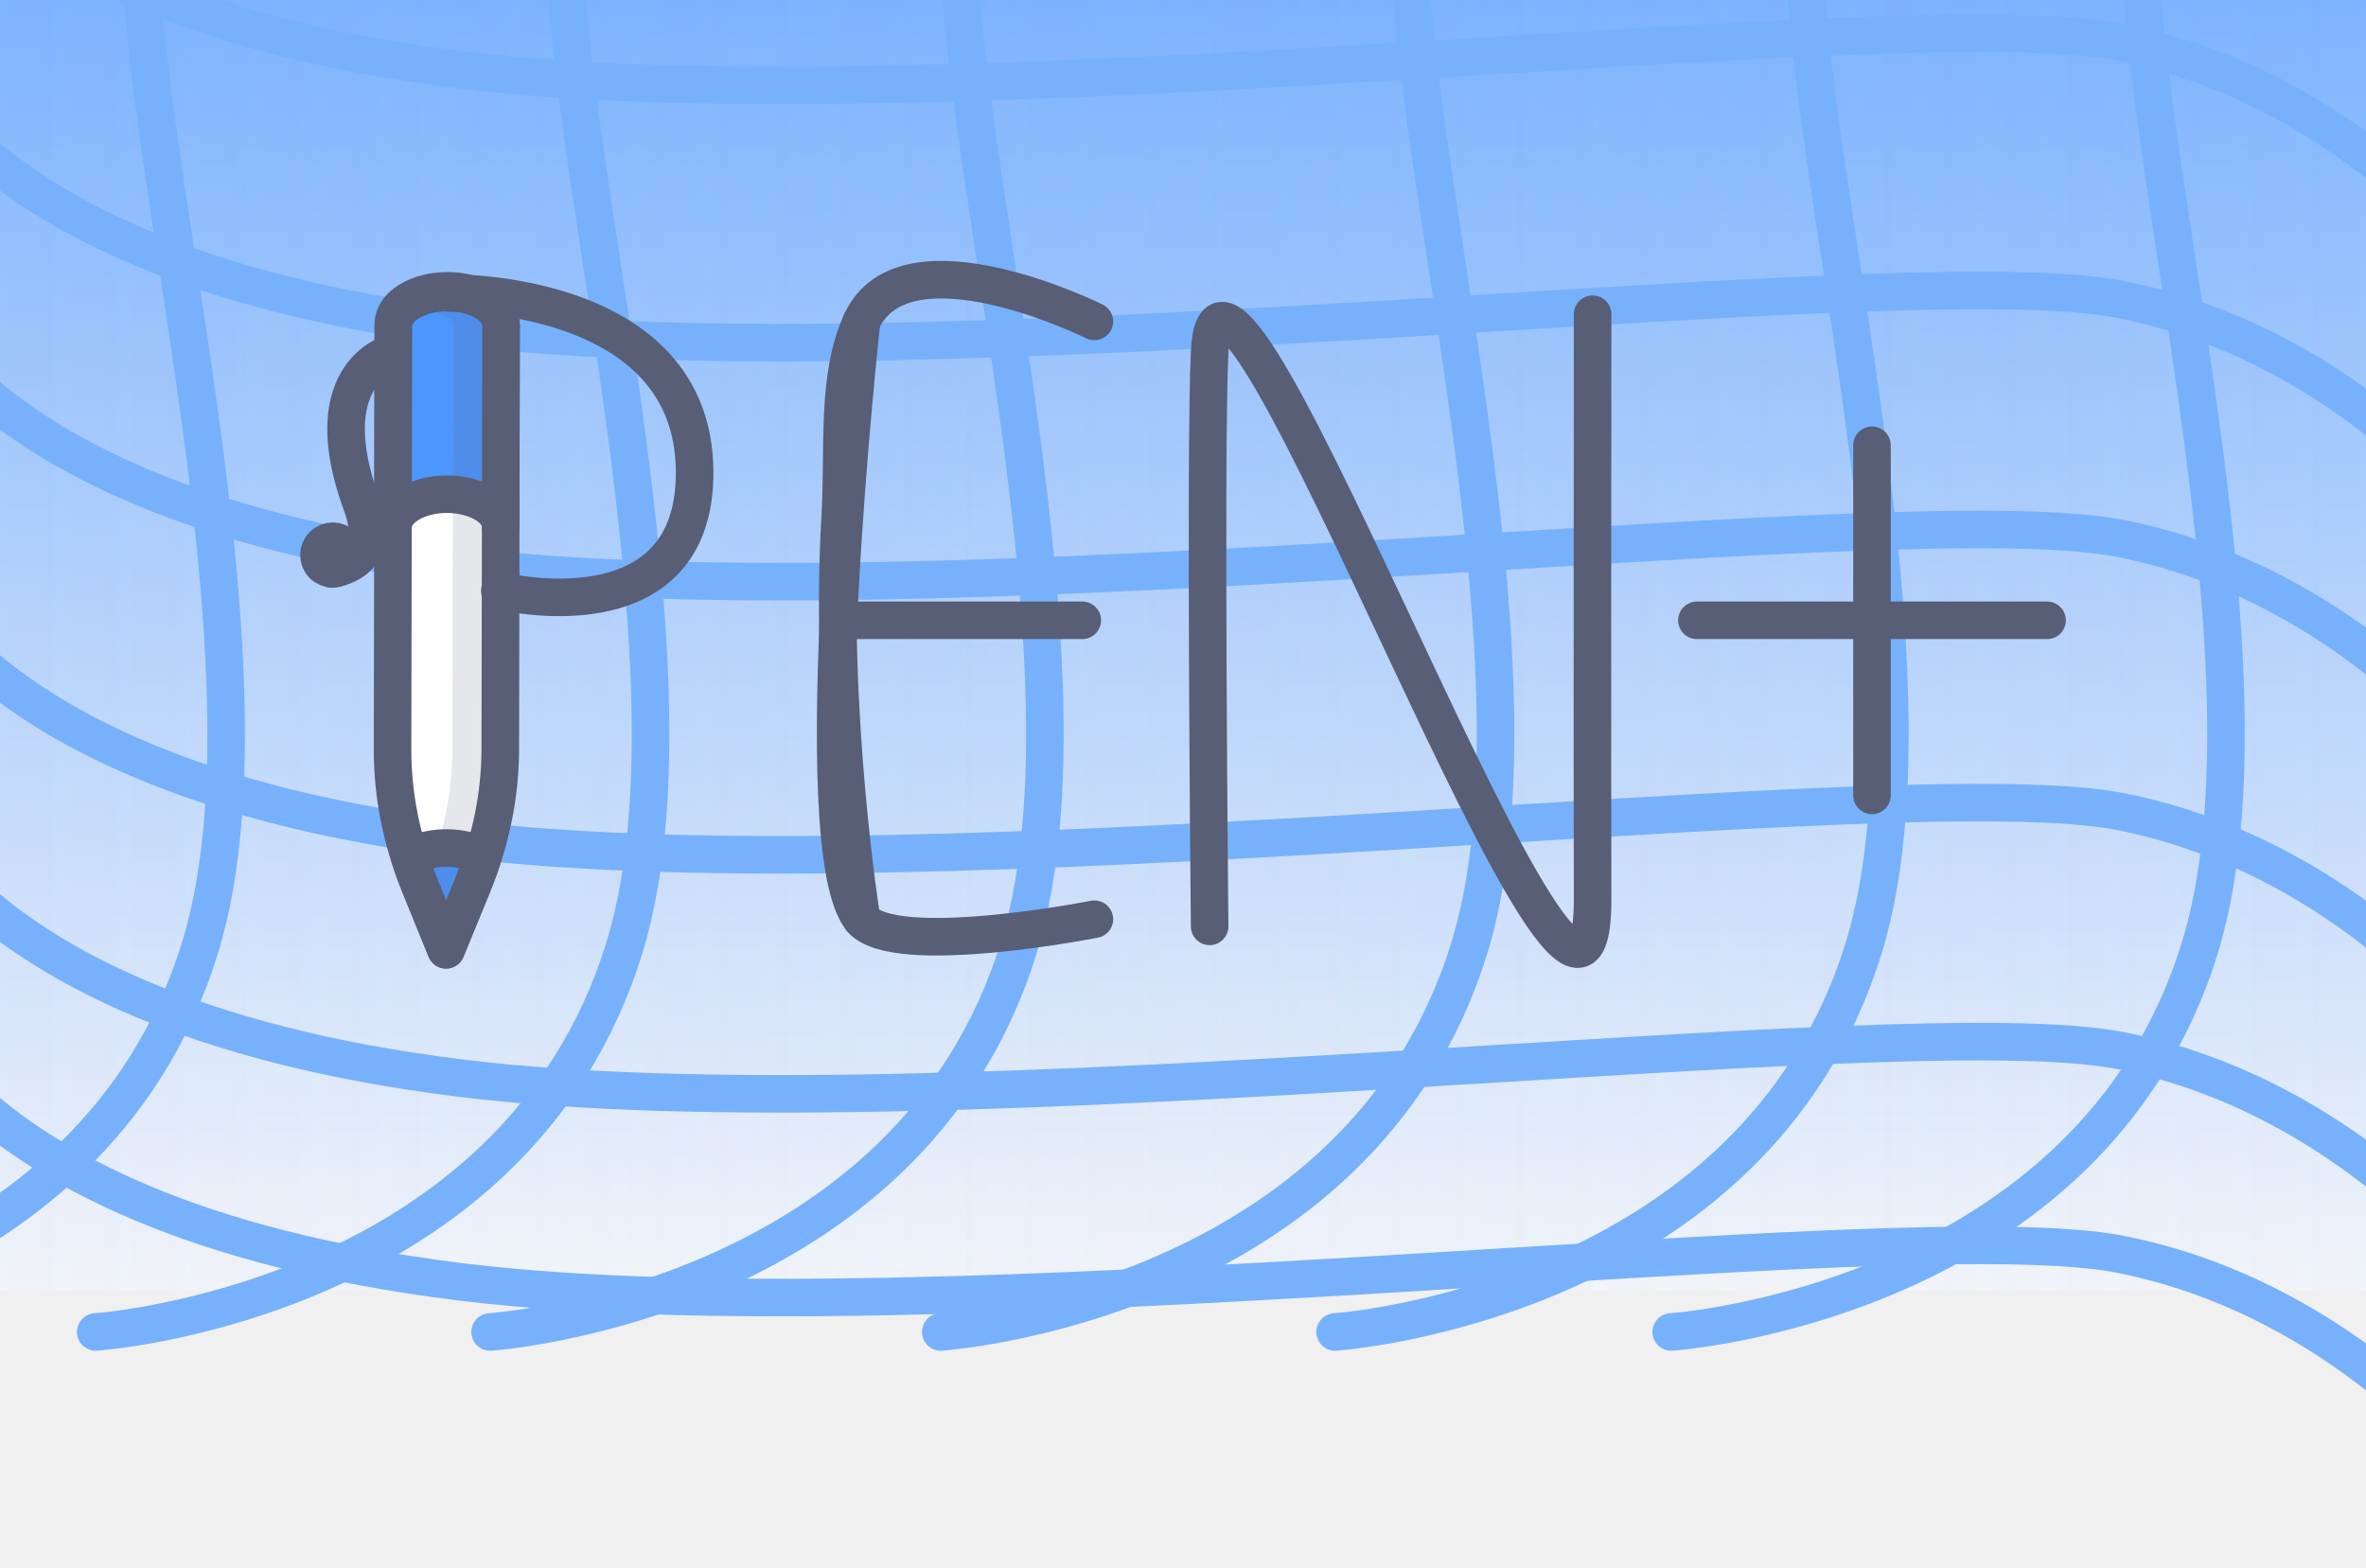
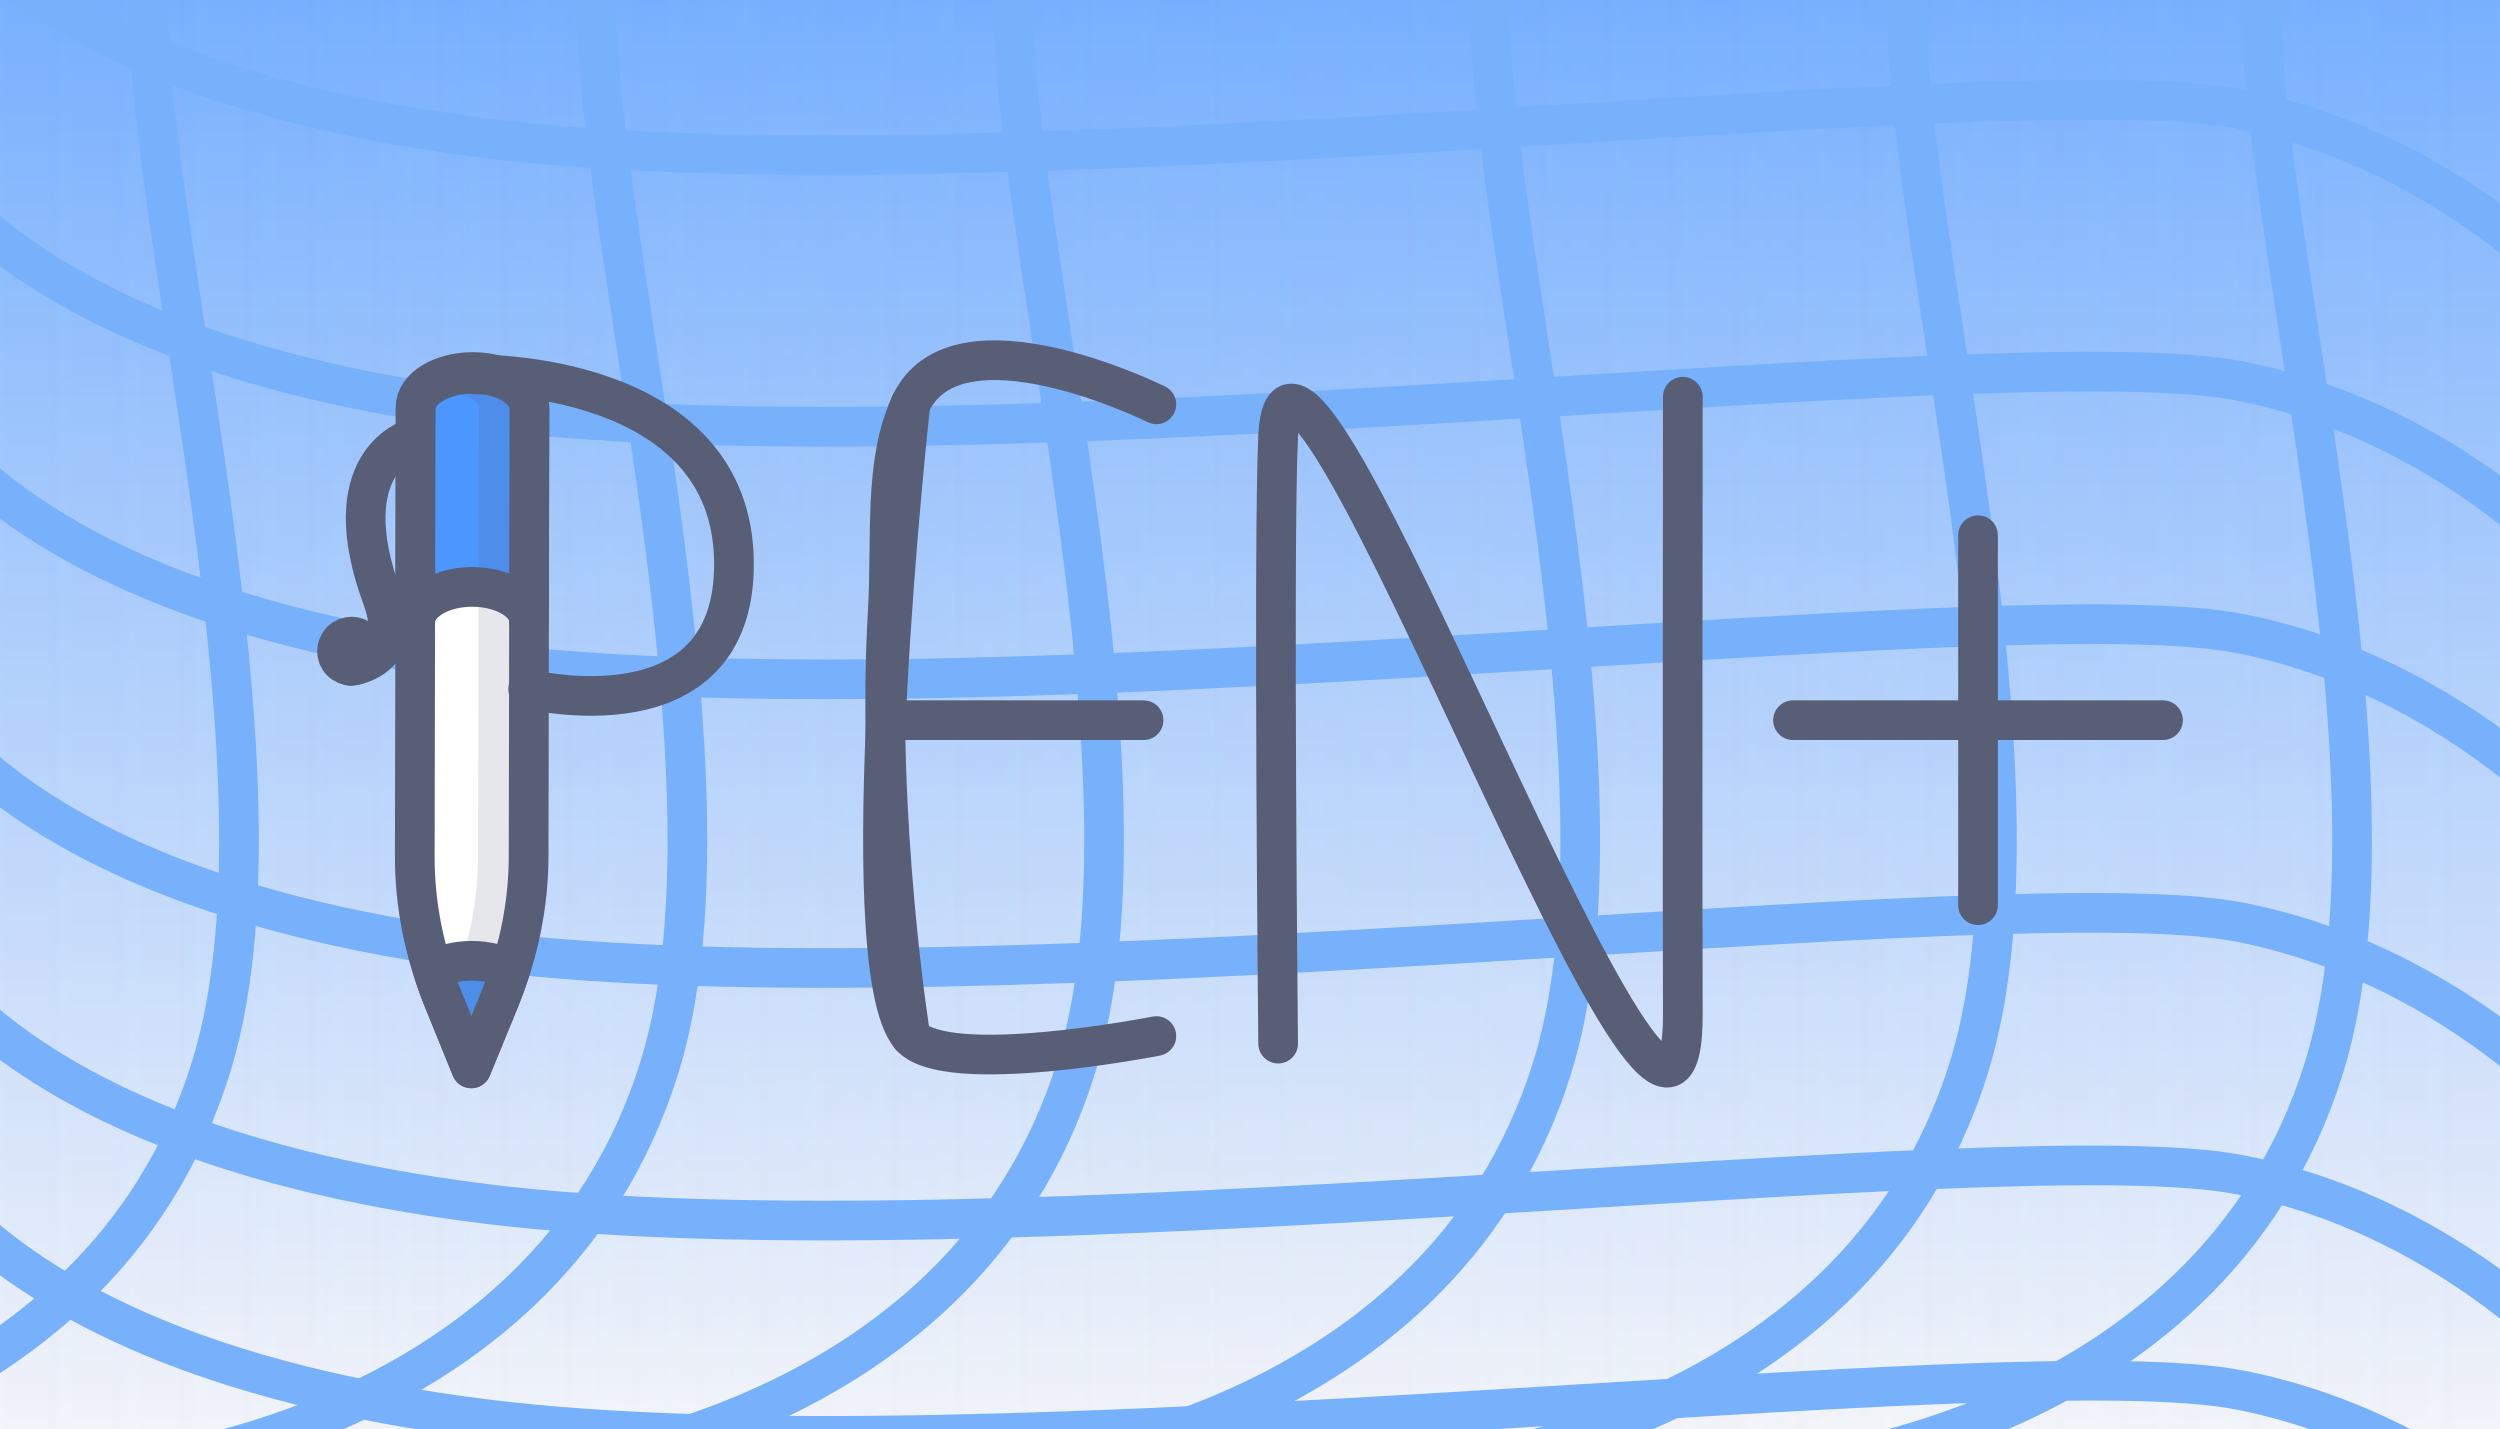
- <svg xmlns="http://www.w3.org/2000/svg" version="1.1" width="770.5" height="510.5" viewBox="92.5,140,630,360">
+ <svg xmlns="http://www.w3.org/2000/svg" version="1.1" width="630" height="360" viewBox="0,0,630,360">
  <defs>
    <linearGradient x1="315" y1="0" x2="315" y2="360" gradientUnits="userSpaceOnUse" id="color-1">
      <stop offset="0" stop-color="#5fa2ff" />
      <stop offset="1" stop-color="#f1f3f9" />
    </linearGradient>
    <linearGradient x1="675" y1="180" x2="-45" y2="180" gradientUnits="userSpaceOnUse" id="color-2">
      <stop offset="0" stop-color="#f2f4fa" stop-opacity="0" />
      <stop offset="1" stop-color="#f2f4fa" stop-opacity="0.173" />
    </linearGradient>
    <linearGradient x1="-45" y1="180" x2="675" y2="180" gradientUnits="userSpaceOnUse" id="color-3">
      <stop offset="0" stop-color="#f2f4fa" stop-opacity="0" />
      <stop offset="1" stop-color="#f2f4fa" stop-opacity="0.173" />
    </linearGradient>
  </defs>
-   <g transform="translate(92.5,95)">
+   <g transform="translate(0,0)">
    <g data-paper-data="{&quot;isPaintingLayer&quot;:true}" stroke-miterlimit="10" stroke-dasharray="" stroke-dashoffset="0" style="mix-blend-mode: normal">
      <g fill-rule="nonzero" stroke="none" stroke-width="0.723" stroke-linecap="butt" stroke-linejoin="miter">
        <path d="M-45,360v-360h720v360z" fill="url(#color-1)" />
        <path d="M-45,360v-360h720v360z" data-paper-data="{&quot;index&quot;:null}" fill="url(#color-2)" />
        <path d="M-45,360v-360h720v360z" fill="url(#color-3)" />
      </g>
      <g fill="none" fill-rule="nonzero" stroke="#77b1fc" stroke-width="10" stroke-linecap="round" stroke-linejoin="miter">
        <path d="M25.5,371c0,0 111.591,-7.504 140.768,-102.351c26.113,-84.888 -31.101,-255.691 -11.984,-294.343c20.131,-40.704 99.216,-64.306 99.216,-64.306" />
        <path d="M130.5,371c0,0 111.591,-7.504 140.768,-102.351c26.113,-84.888 -31.101,-255.691 -11.984,-294.343c20.131,-40.704 99.216,-64.306 99.216,-64.306" />
        <path d="M250.5,371c0,0 111.591,-7.504 140.768,-102.351c26.113,-84.888 -31.101,-255.691 -11.984,-294.343c20.131,-40.704 99.216,-64.306 99.216,-64.306" />
        <path d="M355.5,371c0,0 111.591,-7.504 140.768,-102.351c26.113,-84.888 -31.101,-255.691 -11.984,-294.343c20.131,-40.704 99.216,-64.306 99.216,-64.306" />
        <path d="M445,371c0,0 111.591,-7.504 140.768,-102.351c26.113,-84.888 -31.101,-255.691 -11.984,-294.343c20.131,-40.704 99.216,-64.306 99.216,-64.306" />
        <path d="M-87.5,371c0,0 111.591,-7.504 140.768,-102.351c26.113,-84.888 -31.101,-255.691 -11.984,-294.343c20.131,-40.704 99.216,-64.306 99.216,-64.306" />
      </g>
      <g fill="none" fill-rule="nonzero" stroke="#77b1fc" stroke-width="10" stroke-linecap="round" stroke-linejoin="miter">
        <path d="M-31.463,17.998c0,0 11.28,67.644 153.843,85.331c127.594,15.829 384.327,-18.853 442.425,-7.265c61.182,12.203 96.658,60.143 96.658,60.143" />
        <path d="M-31.463,81.647c0,0 11.28,67.644 153.843,85.331c127.594,15.829 384.327,-18.853 442.425,-7.265c61.182,12.203 96.658,60.143 96.658,60.143" />
        <path d="M-31.463,154.389c0,0 11.28,67.644 153.843,85.331c127.594,15.829 384.327,-18.853 442.425,-7.265c61.182,12.203 96.658,60.143 96.658,60.143" />
        <path d="M-31.463,218.038c0,0 11.28,67.644 153.843,85.331c127.594,15.829 384.327,-18.853 442.425,-7.265c61.182,12.203 96.658,60.143 96.658,60.143" />
        <path d="M-31.463,272.291c0,0 11.28,67.644 153.843,85.331c127.594,15.829 384.327,-18.853 442.425,-7.265c61.182,12.203 96.658,60.143 96.658,60.143" />
        <path d="M-31.463,-50.5c0,0 11.28,67.644 153.843,85.331c127.594,15.829 384.327,-18.853 442.425,-7.265c61.182,12.203 96.658,60.143 96.658,60.143" />
      </g>
      <g stroke="#575e75" stroke-width="10" stroke-linecap="round">
        <path d="M125.875,251.899l-7.095,17.322l-7.05,-17.293c-4.809,-11.807 -7.228,-23.929 -7.205,-36.104l0.21,-113.261c0.011,-4.849 6.435,-8.79 14.36,-8.805c7.914,-0.014 14.332,3.898 14.32,8.747l-0.207,113.263c-0.02,12.177 -2.482,24.314 -7.334,36.13" fill="#ffffff" fill-rule="evenodd" stroke-linejoin="round" />
        <path d="M88.333,167.79c0,0 13.892,-1.138 8.055,-16.937c-12.634,-34.19 6.981,-40.143 6.981,-40.143" fill="none" fill-rule="evenodd" stroke-linejoin="round" />
        <path d="M131.305,98.373c1.33,1.33 2.106,2.91 2.103,4.585l-0.101,53.532c-0.023,-1.643 -0.741,-3.097 -2.04,-4.395c-2.511,-2.511 -7.095,-4.183 -12.278,-4.2c-7.814,0.011 -14.211,3.869 -14.34,8.652l0.098,-53.535c0.011,-4.838 6.435,-8.79 14.349,-8.833c5.177,0.017 9.704,1.683 12.212,4.191M128.558,244.459c-0.778,2.514 -1.686,4.961 -2.683,7.452l-7.104,17.319l-7.035,-17.296c-0.994,-2.476 -1.884,-4.929 -2.654,-7.44c2.508,-1.456 5.955,-2.364 9.738,-2.373c3.786,-0.006 7.222,0.891 9.735,2.341" fill="#4c97ff" fill-rule="evenodd" stroke-linejoin="round" />
        <path d="M131.308,97.927c1.333,1.333 2.109,2.913 2.103,4.591l-0.178,113.246c-0.057,12.18 -2.528,24.32 -7.36,36.144l-7.107,17.316l-3.855,-9.451l3.209,-7.851c4.826,-11.824 7.297,-23.958 7.354,-36.138l0.181,-113.249c0,-1.678 -0.776,-3.258 -2.106,-4.588c-1.856,-1.856 -4.797,-3.246 -8.336,-3.855c1.212,-0.224 2.519,-0.353 3.881,-0.353c5.179,0.02 9.707,1.686 12.215,4.194" fill="#575e75" fill-rule="evenodd" stroke-linejoin="round" opacity="0.15" />
        <path d="M91.188,161.499c1.436,1.436 1.439,3.76 0.003,5.197c-1.436,1.436 -3.763,1.436 -5.197,0.003c-1.436,-1.436 -1.425,-3.763 0.009,-5.197c1.436,-1.436 3.757,-1.436 5.194,0z" fill="#575e75" fill-rule="evenodd" stroke-linejoin="round" />
        <path d="M119.818,94.349c0,0 64.806,-1.147 65.142,47.437c0.31,44.801 -51.872,31.853 -51.872,31.853" fill="none" fill-rule="nonzero" stroke-linejoin="miter" />
        <path d="M229.411,261.086c0,0 -8.754,-54.959 -5.693,-106.986c1.085,-18.436 -1.138,-37.461 5.693,-52.212c11.585,-25.017 61.993,0 61.993,0" fill="none" fill-rule="nonzero" stroke-linejoin="miter" />
        <path d="M291.404,261.086c0,0 -53.214,10.49 -61.993,0c-15.528,-18.553 0,-159.197 0,-159.197" data-paper-data="{&quot;index&quot;:null}" fill="none" fill-rule="nonzero" stroke-linejoin="miter" />
        <path d="M228.251,181.487h59.929" fill="none" fill-rule="nonzero" stroke-linejoin="miter" />
        <path d="M424.068,99.977c0,0 -0.116,131.029 0,155.49c0.369,77.623 -99.145,-205.095 -101.977,-145.459c-1.268,26.71 0,152.982 0,152.982" fill="none" fill-rule="nonzero" stroke-linejoin="miter" />
        <path d="M451.841,181.487h93.237" fill="none" fill-rule="nonzero" stroke-linejoin="miter" />
        <path d="M498.459,228.106v-93.237" fill="none" fill-rule="nonzero" stroke-linejoin="miter" />
      </g>
    </g>
  </g>
</svg>
